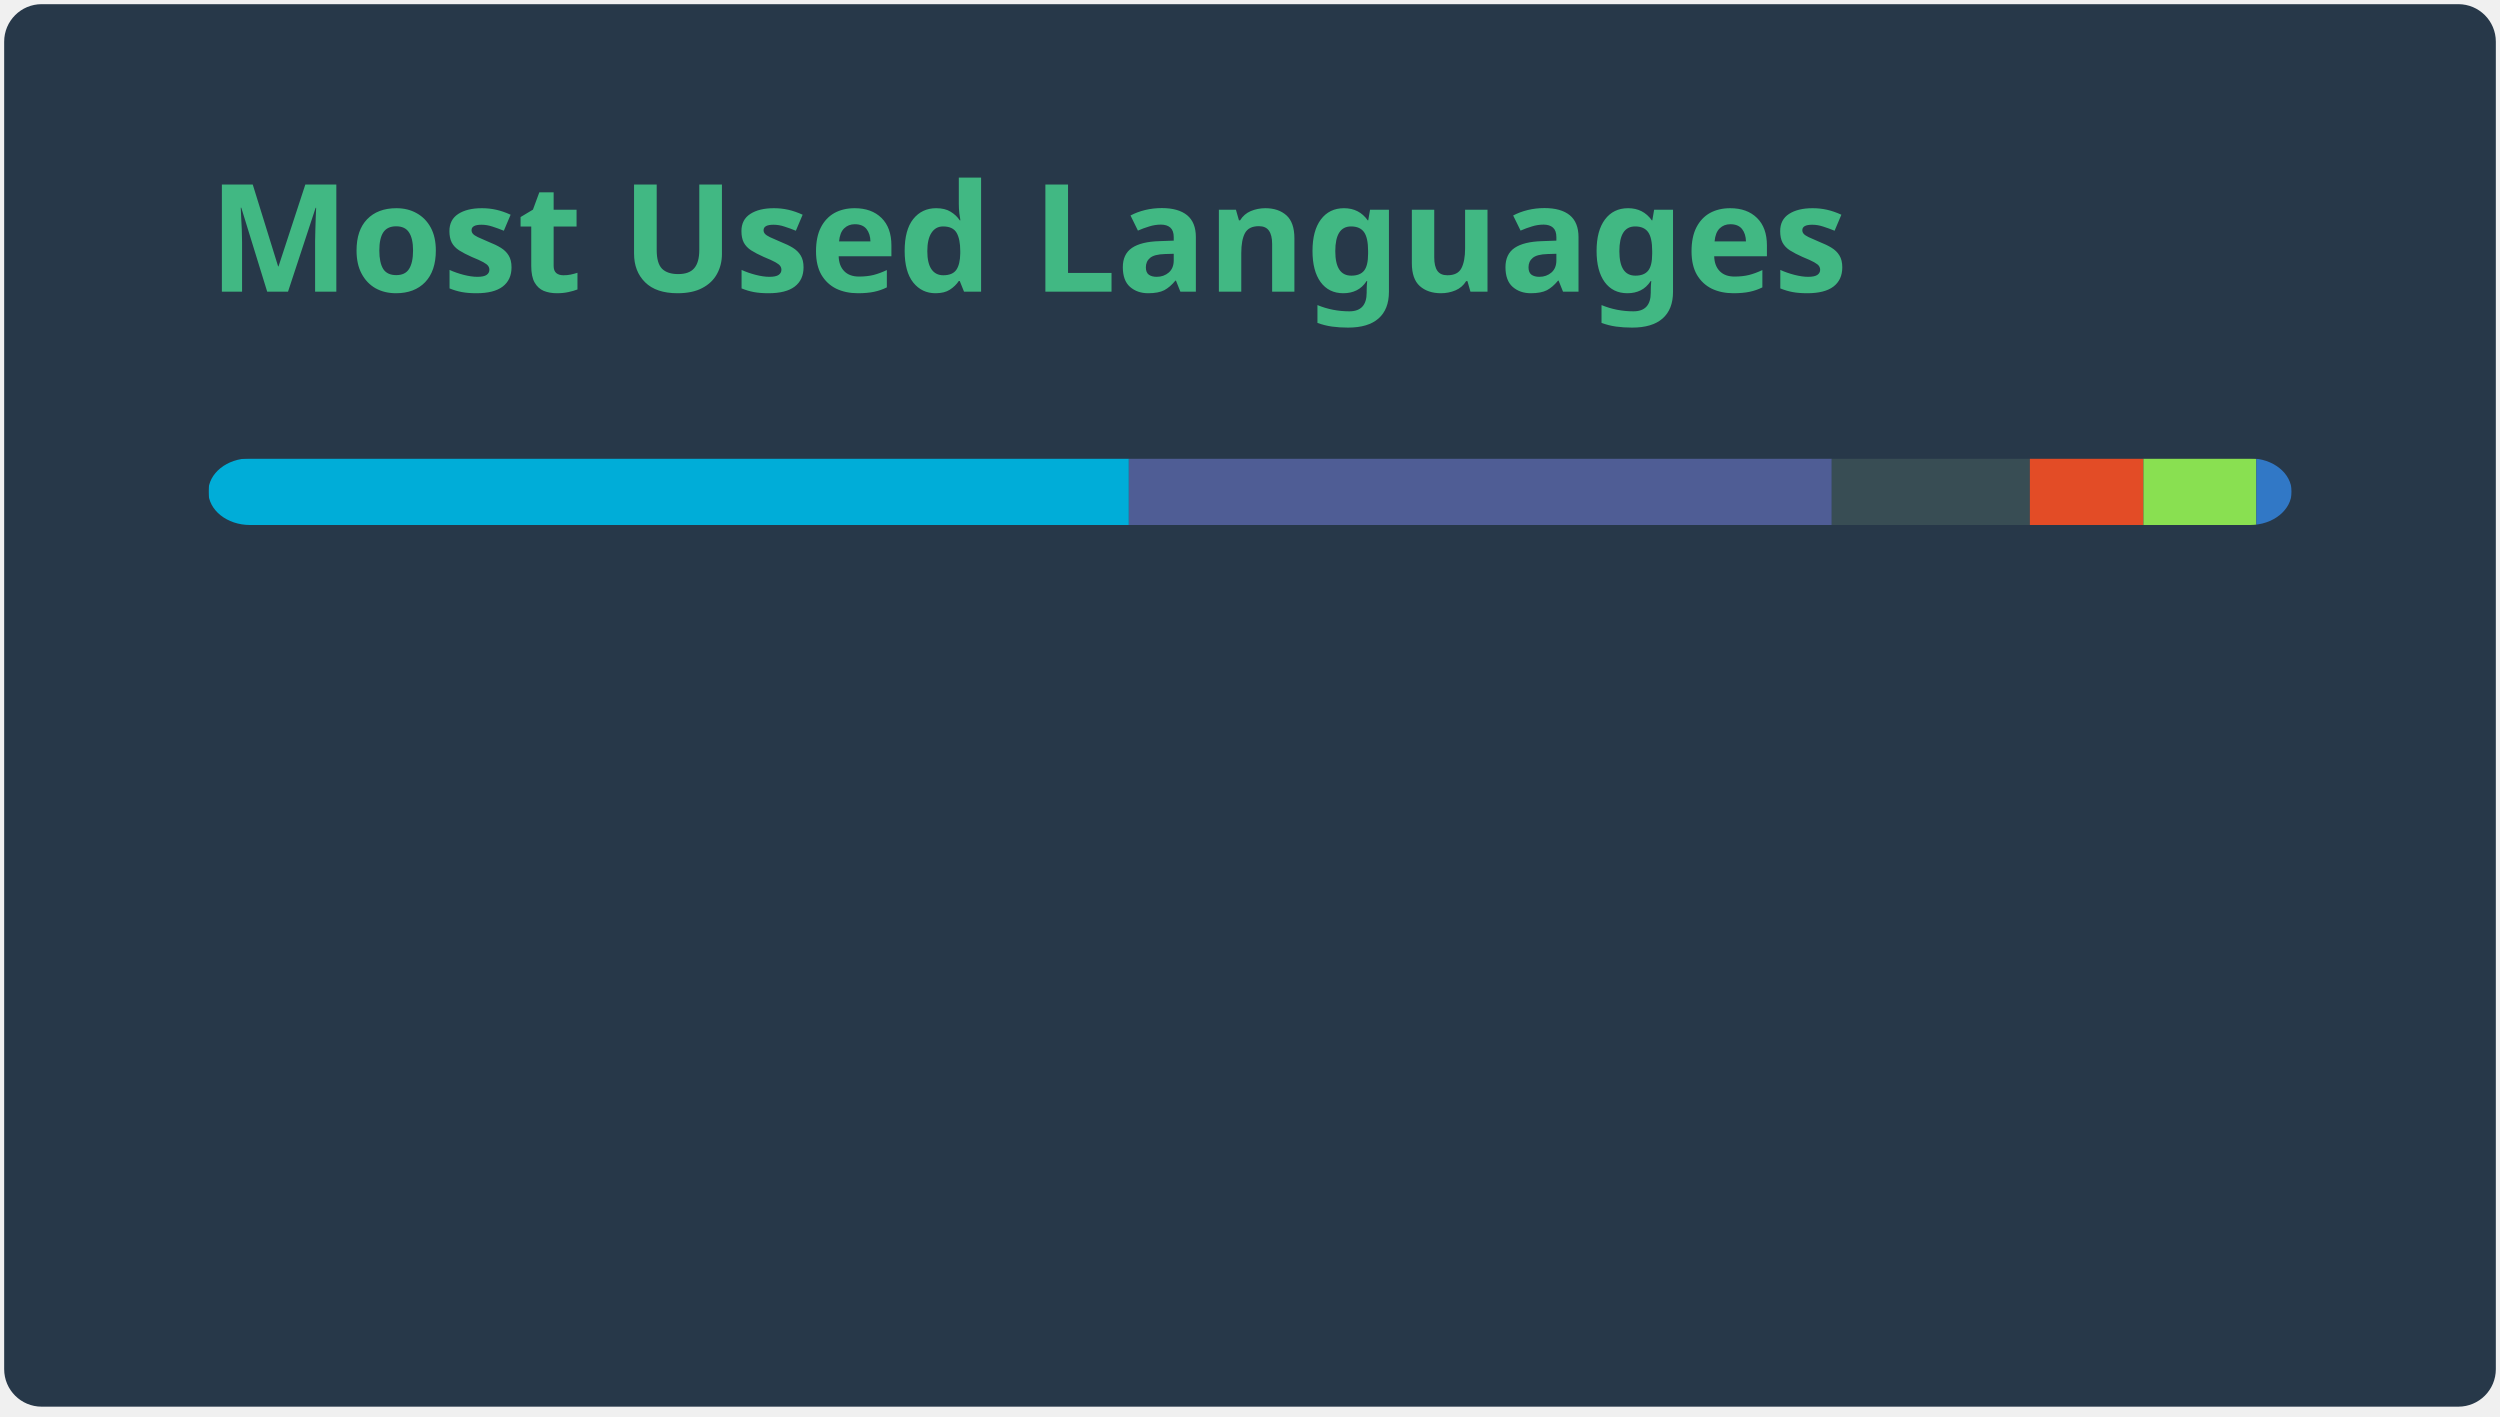
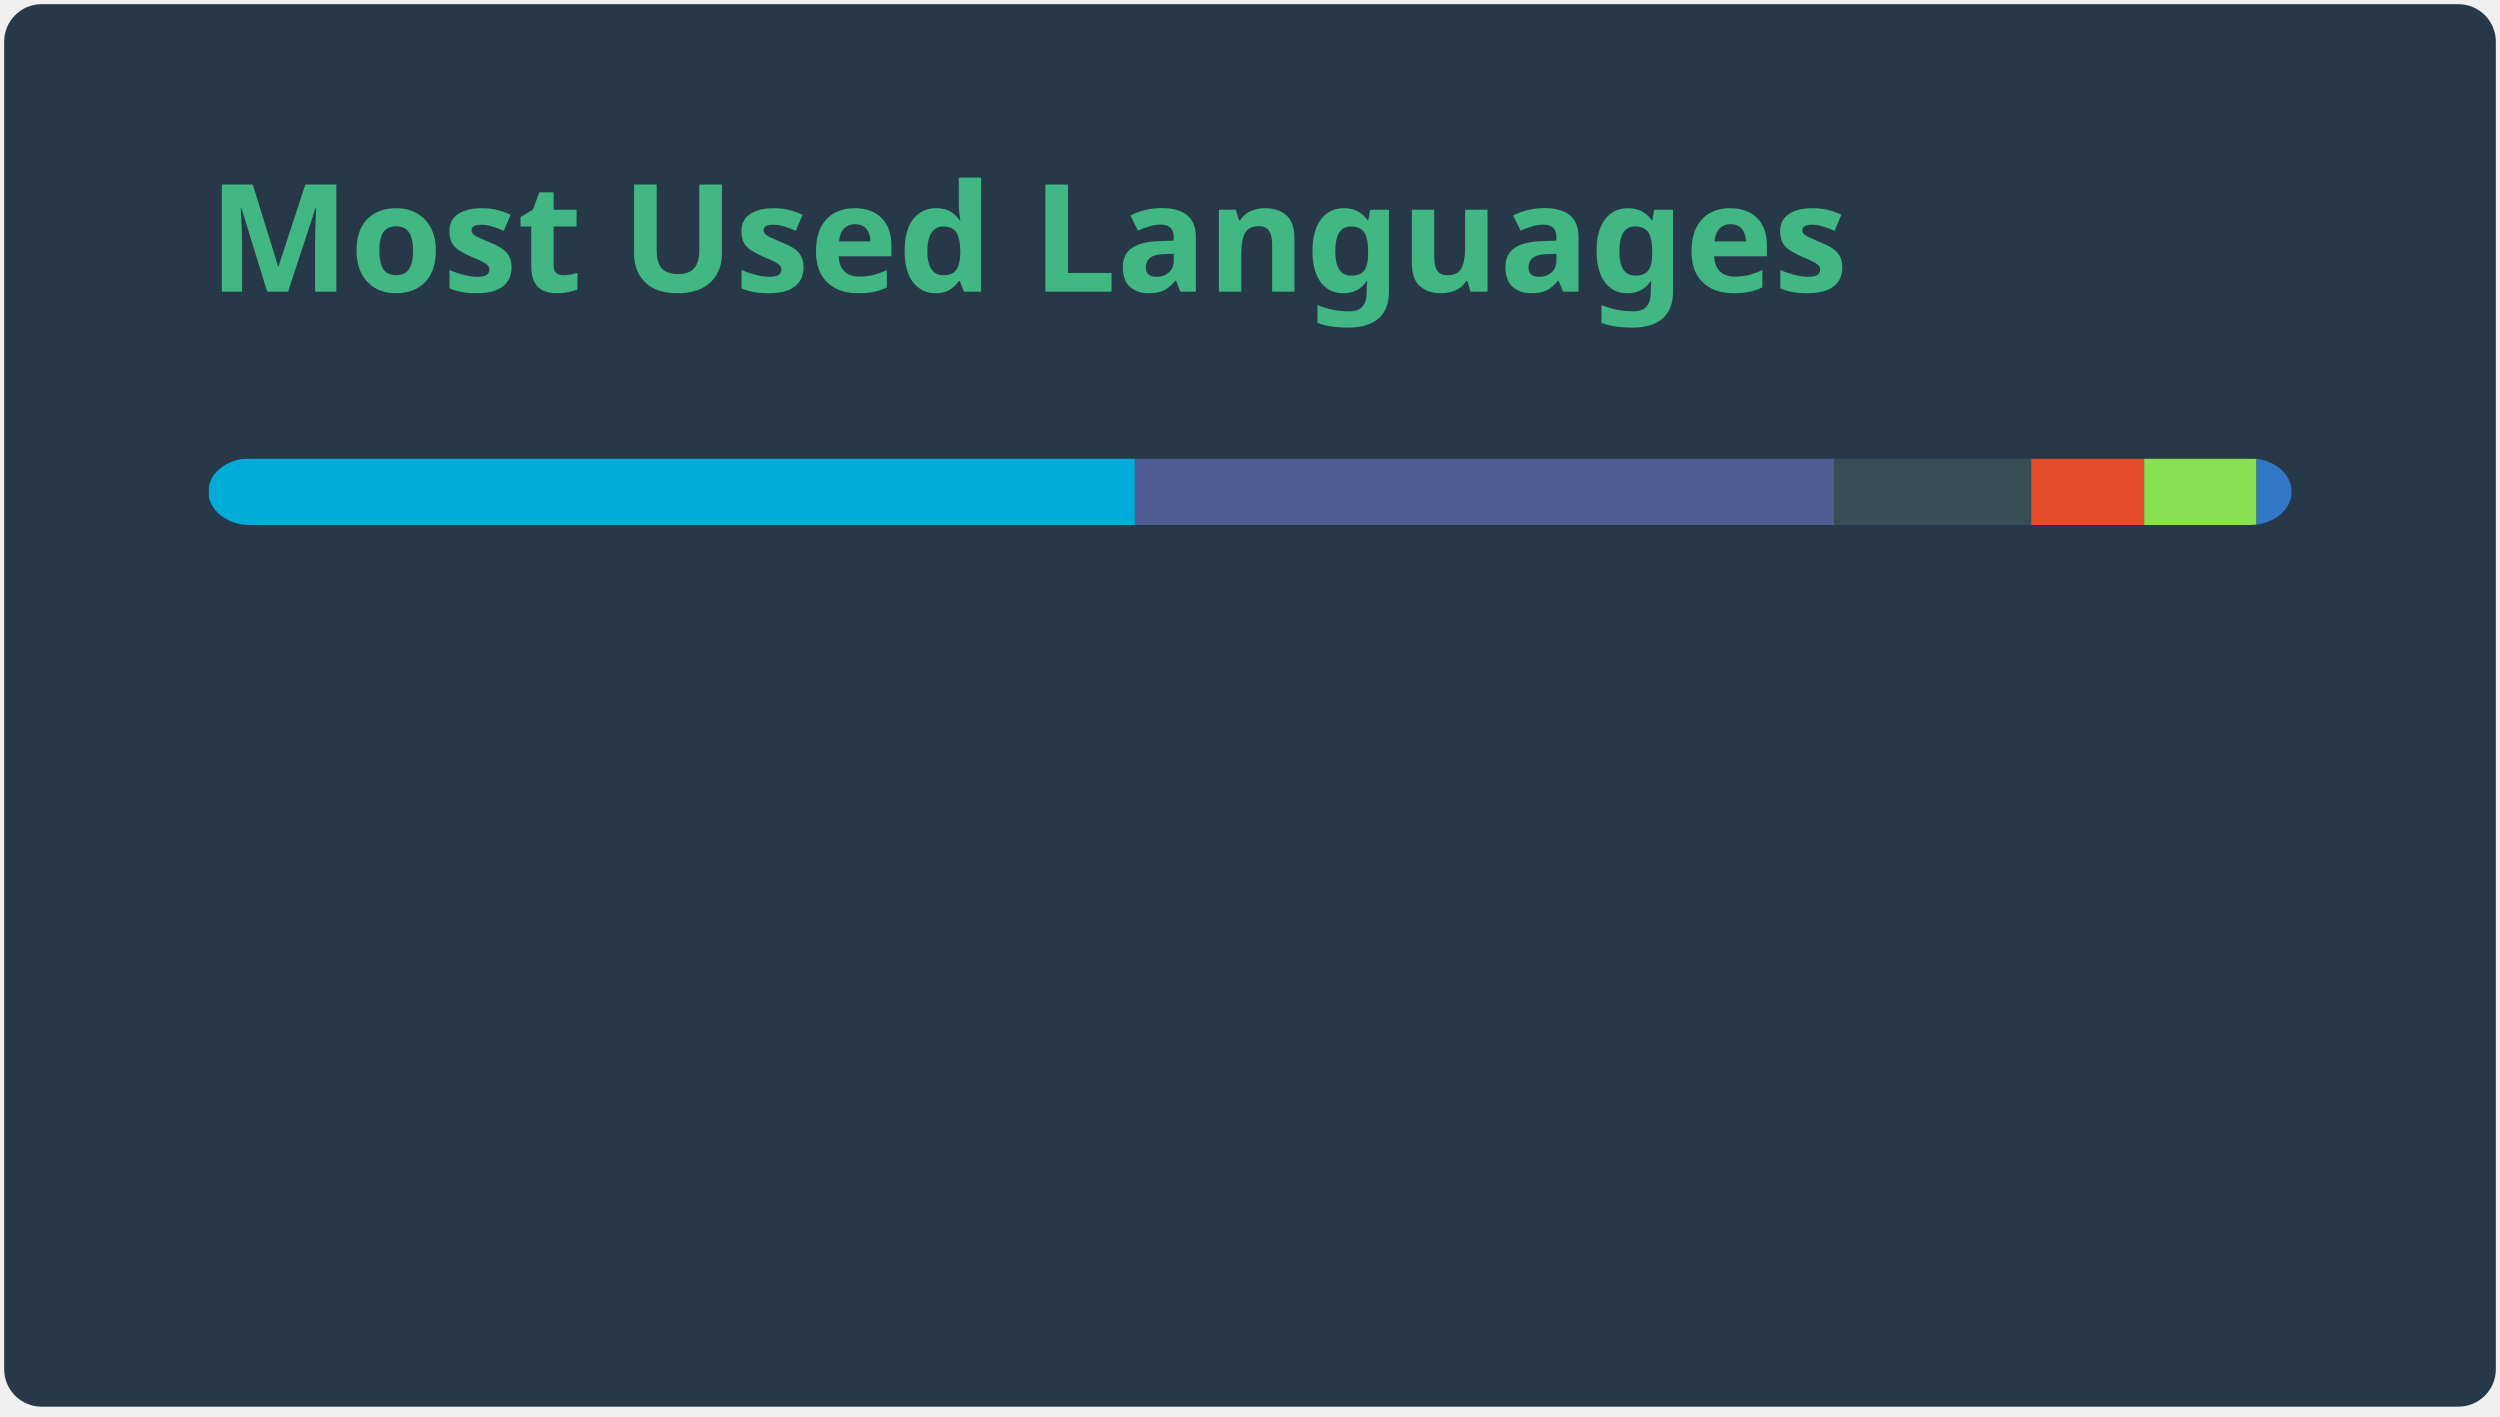
<svg xmlns="http://www.w3.org/2000/svg" width="300" height="170" viewBox="0 0 300 170" fill="none" role="img" aria-labelledby="descId">
  <style>
        .header {
            font: 600 18px 'Segoe UI', Ubuntu, Sans-Serif;
            fill: #41b883;
            animation: fadeInAnimation 0.8s ease-in-out forwards;
        }
        @supports(-moz-appearance: auto) {
             
            .header { font-size: 15.5px; }
        }

        @keyframes slideInAnimation {
            from {
                width: 0;
            }
            to {
                width: calc(100%-100px);
            }
        }
        @keyframes growWidthAnimation {
            from {
                width: 0;
            }
            to {
                width: 100%;
            }
        }
        .stat {
            font: 600 14px 'Segoe UI', Ubuntu, "Helvetica Neue", Sans-Serif; fill: #fffefe;
        }
        @supports(-moz-appearance: auto) {
             
            .stat { font-size:12px; }
        }
        .bold { font-weight: 700 }
        .lang-name {
            font: 400 11px "Segoe UI", Ubuntu, Sans-Serif;
            fill: #fffefe;
        }
        .stagger {
            opacity: 0;
            animation: fadeInAnimation 0.3s ease-in-out forwards;
        }
        #rect-mask rect{
            animation: slideInAnimation 1s ease-in-out forwards;
        }
        .lang-progress{
            animation: growWidthAnimation 0.6s ease-in-out forwards;
        }



         
        @keyframes scaleInAnimation {
            from {
                transform: translate(-5px, 5px) scale(0);
            }
            to {
                transform: translate(-5px, 5px) scale(1);
            }
        }
        @keyframes fadeInAnimation {
            from {
                opacity: 0;
            }
            to {
                opacity: 1;
            }
        }
    </style>
  <rect x="0.5" y="0.5" rx="4.5" height="99%" stroke="#e4e2e2" width="299" fill="#273849" stroke-opacity="0" />
  <g transform="translate(25, 35)">
    <g transform="translate(0, 0)">
      <text x="0" y="0" class="header">Most Used Languages</text>
    </g>
  </g>
  <g transform="translate(0, 55)">
    <svg x="25">
      <mask id="rect-mask">
        <rect x="0" y="0" width="250" height="8" fill="white" rx="5" />
      </mask>
-       <rect mask="url(#rect-mask)" x="0" y="0" width="110.462" height="8" fill="#00ADD8" />
-       <rect mask="url(#rect-mask)" x="110.462" y="0" width="84.351" height="8" fill="#4F5D95" />
-       <rect mask="url(#rect-mask)" x="194.813" y="0" width="23.769" height="8" fill="#384d54" />
-       <rect mask="url(#rect-mask)" x="218.582" y="0" width="13.627" height="8" fill="#e34c26" />
-       <rect mask="url(#rect-mask)" x="232.209" y="0" width="13.553" height="8" fill="#89e051" />
-       <rect mask="url(#rect-mask)" x="245.762" y="0" width="4.238" height="8" fill="#3178c6" />
+       <rect mask="url(#rect-mask)" x="0" y="0" width="111.181" height="8" fill="#00ADD8" />
+       <rect mask="url(#rect-mask)" x="111.181" y="0" width="83.916" height="8" fill="#4F5D95" />
+       <rect mask="url(#rect-mask)" x="195.097" y="0" width="23.646" height="8" fill="#384d54" />
+       <rect mask="url(#rect-mask)" x="218.744" y="0" width="13.557" height="8" fill="#e34c26" />
+       <rect mask="url(#rect-mask)" x="232.3" y="0" width="13.484" height="8" fill="#89e051" />
+       <rect mask="url(#rect-mask)" x="245.784" y="0" width="4.216" height="8" fill="#3178c6" />
      <g transform="translate(0, 25)">
        <g transform="translate(0, 0)">
          <g transform="translate(0, 0)">
            <g class="stagger" style="animation-delay: 450ms">
              <circle cx="5" cy="6" r="5" fill="#00ADD8" />
              <text x="15" y="10" class="lang-name">
-                                     Go 44.18%
+                                     Go 44.47%
                                </text>
            </g>
          </g>
          <g transform="translate(0, 25)">
            <g class="stagger" style="animation-delay: 600ms">
              <circle cx="5" cy="6" r="5" fill="#4F5D95" />
              <text x="15" y="10" class="lang-name">
-                                     PHP 33.74%
+                                     PHP 33.57%
                                </text>
            </g>
          </g>
          <g transform="translate(0, 50)">
            <g class="stagger" style="animation-delay: 750ms">
              <circle cx="5" cy="6" r="5" fill="#384d54" />
              <text x="15" y="10" class="lang-name">
-                                     Dockerfile 9.51%
+                                     Dockerfile 9.46%
                                </text>
            </g>
          </g>
        </g>
        <g transform="translate(150, 0)">
          <g transform="translate(0, 0)">
            <g class="stagger" style="animation-delay: 450ms">
              <circle cx="5" cy="6" r="5" fill="#e34c26" />
              <text x="15" y="10" class="lang-name">
-                                     HTML 5.45%
+                                     HTML 5.42%
                                </text>
            </g>
          </g>
          <g transform="translate(0, 25)">
            <g class="stagger" style="animation-delay: 600ms">
              <circle cx="5" cy="6" r="5" fill="#89e051" />
              <text x="15" y="10" class="lang-name">
-                                     Shell 5.42%
+                                     Shell 5.39%
                                </text>
            </g>
          </g>
          <g transform="translate(0, 50)">
            <g class="stagger" style="animation-delay: 750ms">
              <circle cx="5" cy="6" r="5" fill="#3178c6" />
              <text x="15" y="10" class="lang-name">
-                                     TypeScript 1.70%
+                                     TypeScript 1.69%
                                </text>
            </g>
          </g>
        </g>
      </g>
    </svg>
  </g>
</svg>
